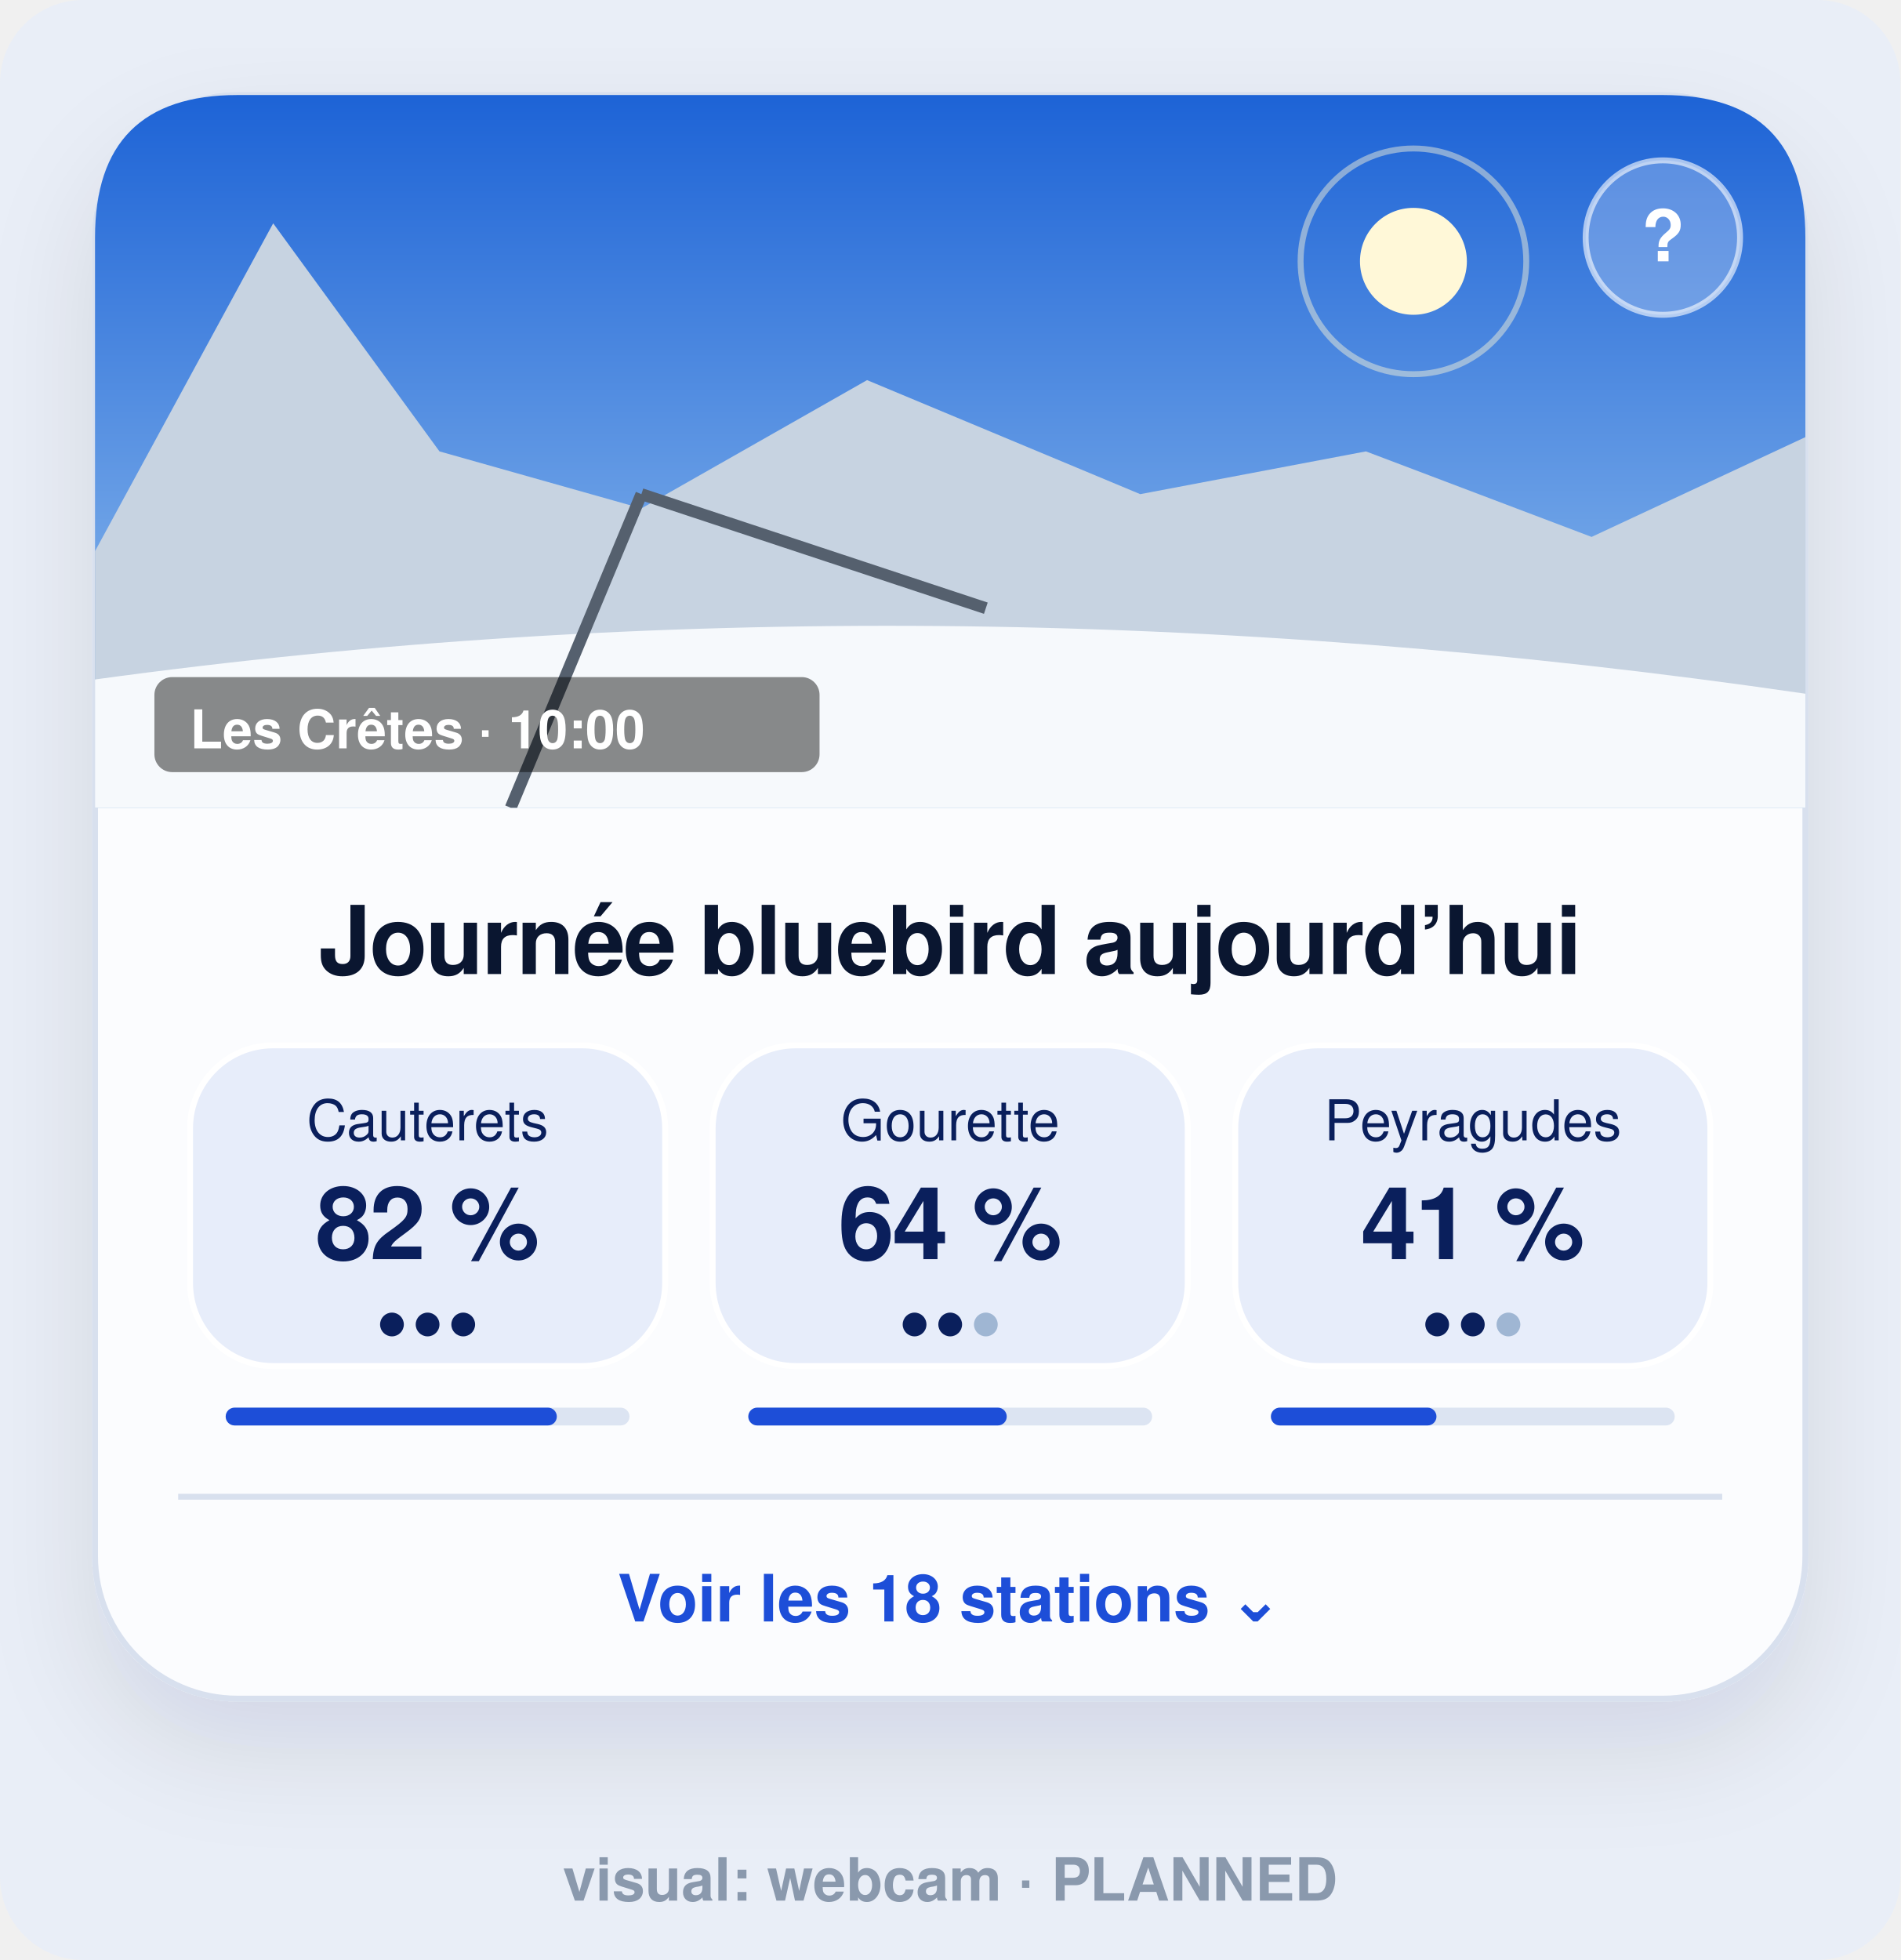
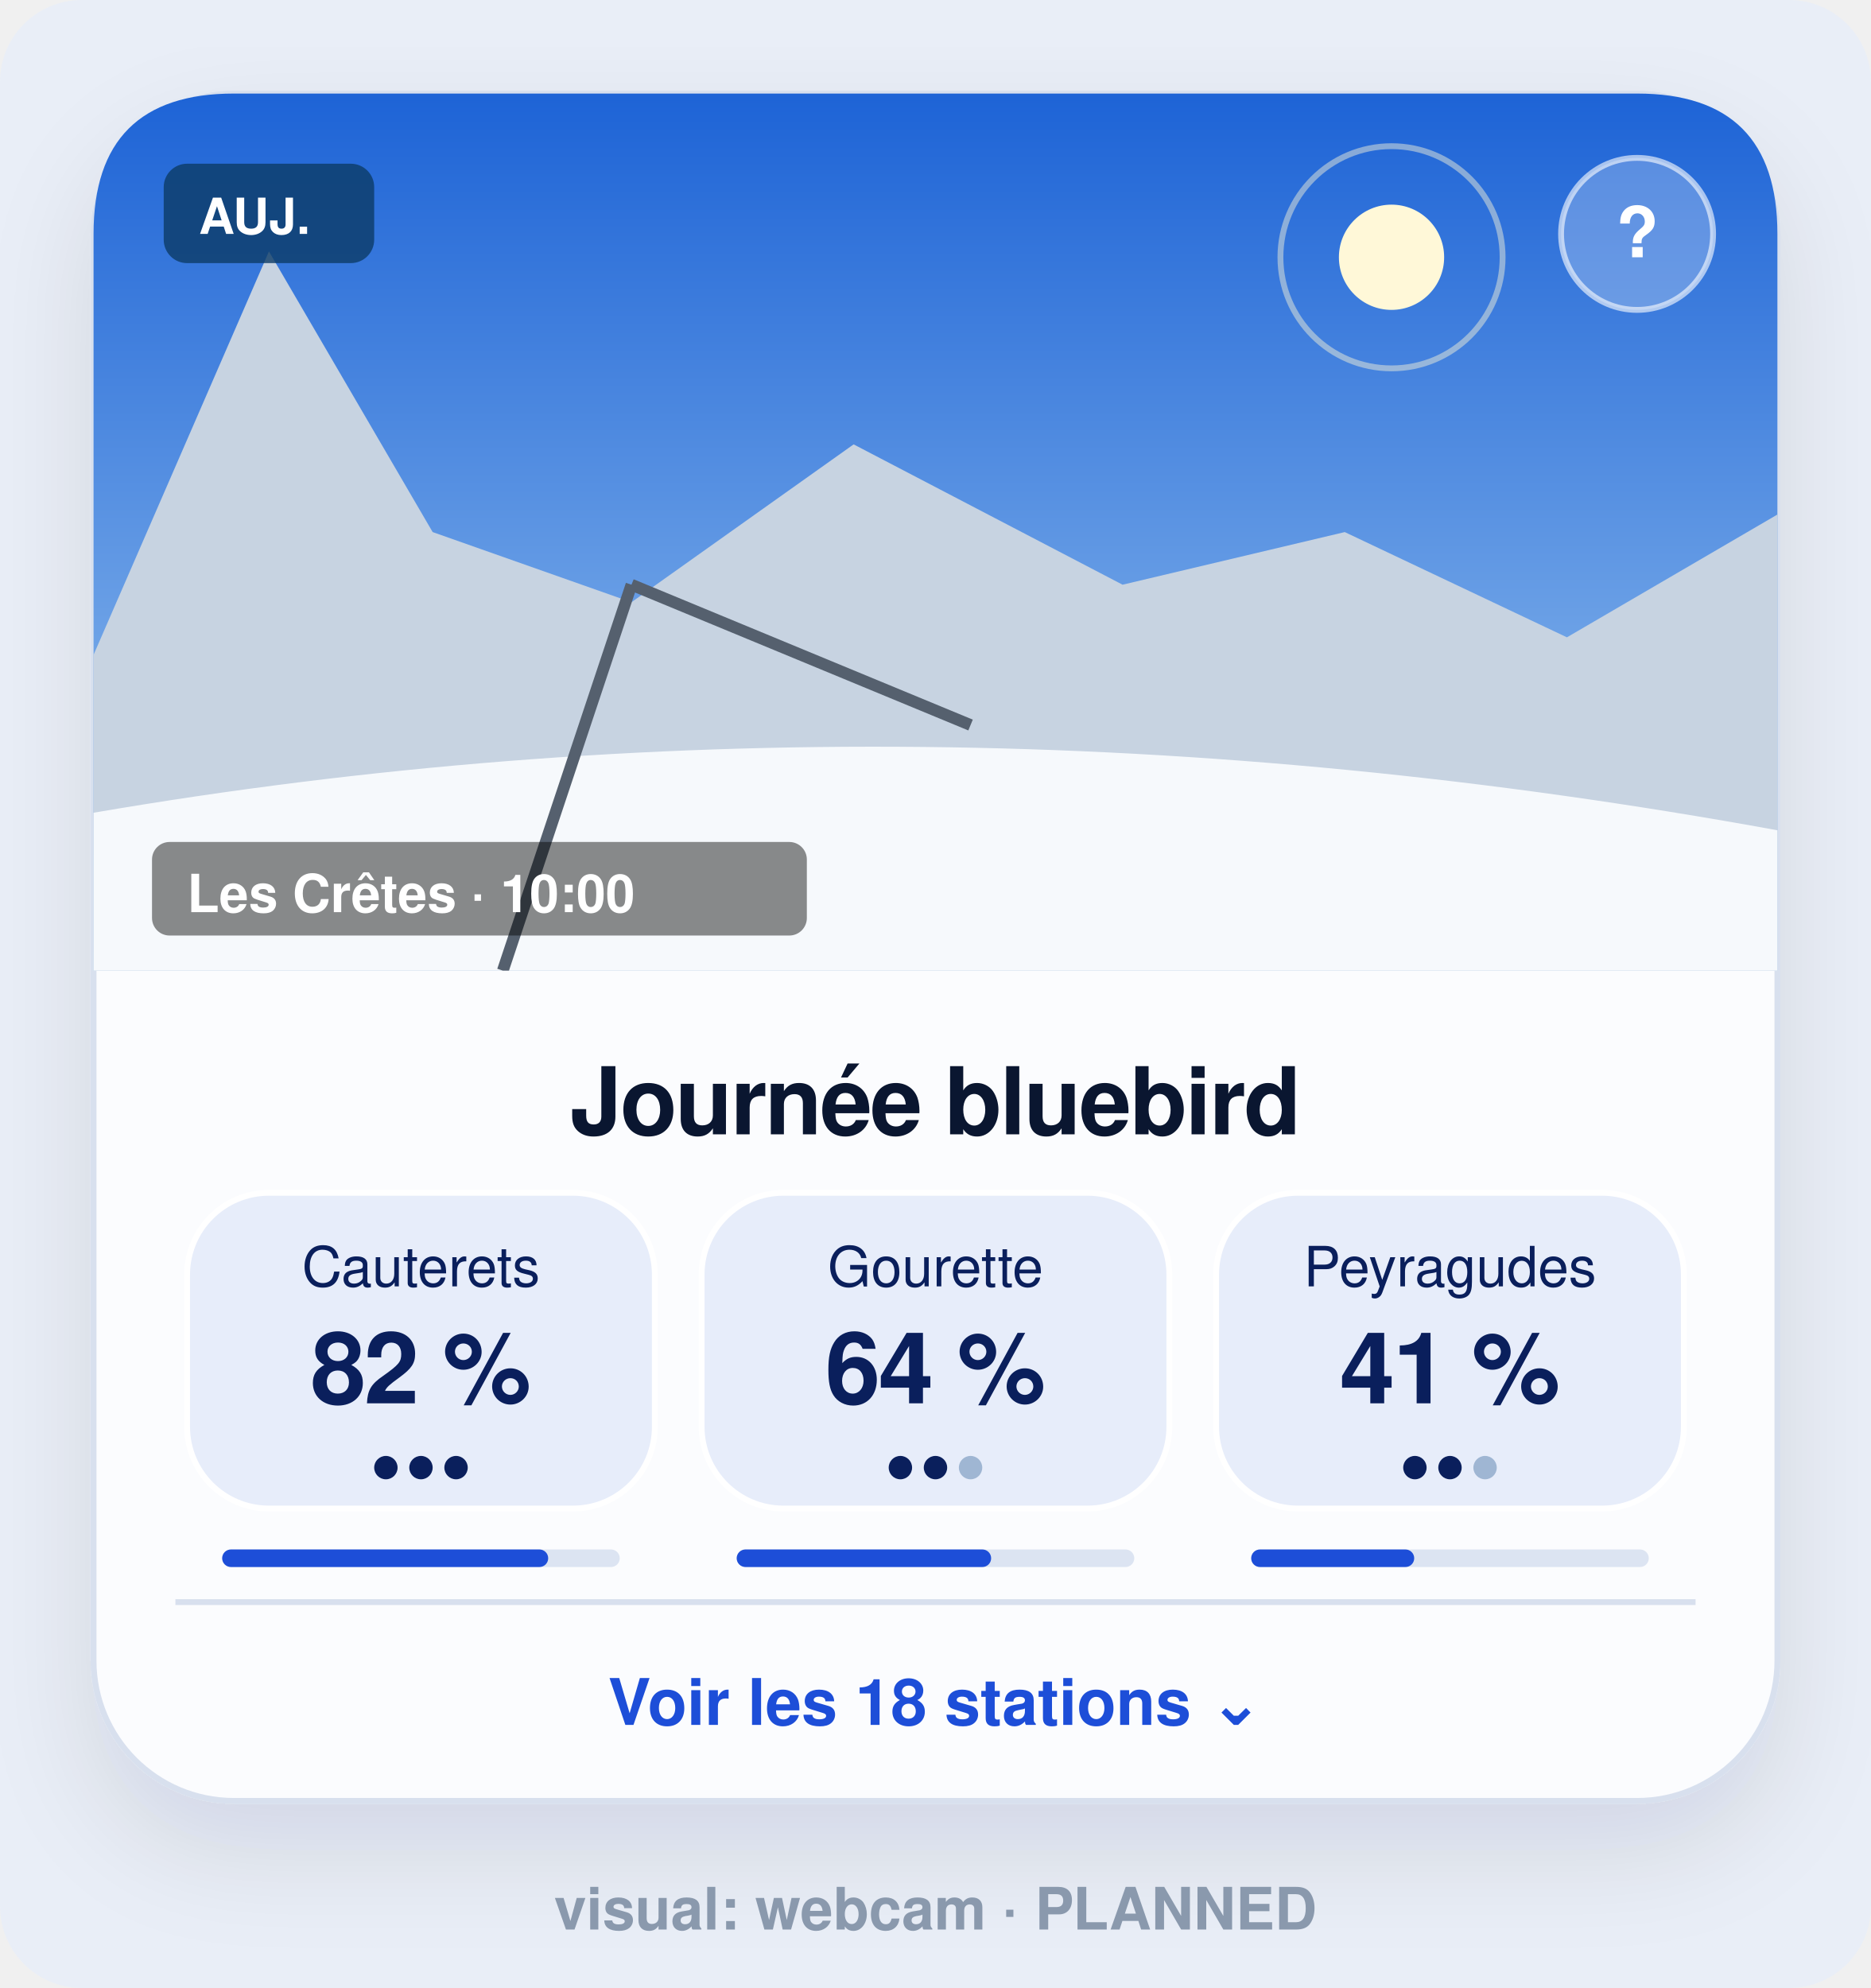
- <svg xmlns="http://www.w3.org/2000/svg" width="320" height="330" viewBox="0 0 320 330" role="img" aria-label="visual: webcam">
-   <rect width="320" height="330" rx="14" fill="#e9eef7" />
+ <svg xmlns="http://www.w3.org/2000/svg" width="320" height="340" viewBox="0 0 320 340" role="img" aria-label="visual: webcam">
+   <rect width="320" height="340" rx="14" fill="#e9eef7" />
  <defs>
    <filter id="sh" x="-20%" y="-20%" width="140%" height="150%">
      <feDropShadow dx="0" dy="8" stdDeviation="9" flood-color="#0f172a" flood-opacity=".10" />
    </filter>
  </defs>
-   <rect x="16" y="16" width="288" height="270" rx="24" fill="#fbfcfe" stroke="#d8e0ee" filter="url(#sh)" />
+   <rect x="16" y="16" width="288" height="292" rx="24" fill="#fbfcfe" stroke="#d8e0ee" filter="url(#sh)" />
  <path d="M40,17 H280" stroke="#ffffff" stroke-width="1.5" />
  <defs>
    <clipPath id="c1">
-       <path d="M16,136 V40 Q16,16 40,16 H280 Q304,16 304,40 V136 Z" />
+       <path d="M16,166 V40 Q16,16 40,16 H280 Q304,16 304,40 V166 Z" />
    </clipPath>
  </defs>
  <defs>
    <linearGradient id="w2" x1="0" y1="0" x2="0" y2="1">
      <stop offset="0" stop-color="#1d63d6" />
      <stop offset="1" stop-color="#9cc7f0" />
    </linearGradient>
  </defs>
  <g clip-path="url(#c1)">
-     <rect x="16" y="16" width="288" height="120" fill="url(#w2)" />
+     <rect x="16" y="16" width="288" height="150" fill="url(#w2)" />
    <circle cx="238" cy="44" r="9" fill="#fff8d8" />
    <circle cx="238" cy="44" r="19" fill="none" stroke="#fff8d8" stroke-opacity=".45" />
-     <path d="M16,92.8 L46,37.6 L74,76 L108,85.6 L146,64 L192,83.2 L230,76 L268,90.4 L304,73.6 V136 H16 Z" fill="#c7d3e1" />
-     <path d="M16,114.4 Q156,95.2 304,116.8 V136 H16 Z" fill="#f6f9fc" />
-     <path d="M86,136 L108,83.2 M108,83.2 L166,102.4" stroke="#55606e" stroke-width="2" />
-     <rect x="26" y="114" width="112" height="16" rx="3" fill="#000" opacity=".45" />
-     <text x="32" y="126" font-family="Sora, 'Segoe UI', Helvetica, Arial, sans-serif" font-size="9" font-weight="600" fill="#fff" text-anchor="start">Les Crêtes · 10:00</text>
+     <path d="M16,112 L46,43 L74,91 L108,103 L146,76 L192,100 L230,91 L268,109 L304,88 V166 H16 Z" fill="#c7d3e1" />
+     <path d="M16,139 Q156,115 304,142 V166 H16 Z" fill="#f6f9fc" />
+     <path d="M86,166 L108,100 M108,100 L166,124" stroke="#55606e" stroke-width="2" />
+     <rect x="26" y="144" width="112" height="16" rx="3" fill="#000" opacity=".45" />
+     <text x="32" y="156" font-family="Sora, 'Segoe UI', Helvetica, Arial, sans-serif" font-size="9" font-weight="600" fill="#fff" text-anchor="start">Les Crêtes · 10:00</text>
  </g>
  <circle cx="280" cy="40" r="13" fill="rgba(255,255,255,.24)" stroke="rgba(255,255,255,.6)" />
  <text x="280" y="44" font-family="Sora, 'Segoe UI', Helvetica, Arial, sans-serif" font-size="12" font-weight="700" fill="#fff" text-anchor="middle">?</text>
-   <text x="160" y="164" font-family="Sora, 'Segoe UI', Helvetica, Arial, sans-serif" font-size="16" font-weight="700" letter-spacing="-0.32" fill="#0a1630" text-anchor="middle">Journée bluebird aujourd’hui</text>
-   <rect x="32" y="176" width="80" height="54" rx="14" fill="#e7edfa" stroke="#ffffff" />
-   <text x="72" y="192" font-family="Sora, 'Segoe UI', Helvetica, Arial, sans-serif" font-size="9.5" font-weight="500" fill="#0a1f5c" text-anchor="middle">Cauterets</text>
-   <text x="72" y="212" font-family="Sora, 'Segoe UI', Helvetica, Arial, sans-serif" font-size="17" font-weight="700" letter-spacing="-0.34" fill="#0a1f5c" text-anchor="middle">82 %</text>
-   <circle cx="66" cy="223" r="2" fill="#0a1f5c" />
-   <circle cx="72" cy="223" r="2" fill="#0a1f5c" />
-   <circle cx="78" cy="223" r="2" fill="#0a1f5c" />
-   <rect x="38" y="237" width="68" height="3" rx="1.5" fill="#dce4f2" />
-   <rect x="38" y="237" width="55.76" height="3" rx="1.5" fill="#1d4ed8" />
-   <rect x="120" y="176" width="80" height="54" rx="14" fill="#e7edfa" stroke="#ffffff" />
-   <text x="160" y="192" font-family="Sora, 'Segoe UI', Helvetica, Arial, sans-serif" font-size="9.5" font-weight="500" fill="#0a1f5c" text-anchor="middle">Gourette</text>
-   <text x="160" y="212" font-family="Sora, 'Segoe UI', Helvetica, Arial, sans-serif" font-size="17" font-weight="700" letter-spacing="-0.34" fill="#0a1f5c" text-anchor="middle">64 %</text>
-   <circle cx="154" cy="223" r="2" fill="#0a1f5c" />
-   <circle cx="160" cy="223" r="2" fill="#0a1f5c" />
-   <circle cx="166" cy="223" r="2" fill="#9fb6d3" />
-   <rect x="126" y="237" width="68" height="3" rx="1.5" fill="#dce4f2" />
-   <rect x="126" y="237" width="43.52" height="3" rx="1.5" fill="#1d4ed8" />
-   <rect x="208" y="176" width="80" height="54" rx="14" fill="#e7edfa" stroke="#ffffff" />
-   <text x="248" y="192" font-family="Sora, 'Segoe UI', Helvetica, Arial, sans-serif" font-size="9.5" font-weight="500" fill="#0a1f5c" text-anchor="middle">Peyragudes</text>
-   <text x="248" y="212" font-family="Sora, 'Segoe UI', Helvetica, Arial, sans-serif" font-size="17" font-weight="700" letter-spacing="-0.34" fill="#0a1f5c" text-anchor="middle">41 %</text>
-   <circle cx="242" cy="223" r="2" fill="#0a1f5c" />
-   <circle cx="248" cy="223" r="2" fill="#0a1f5c" />
-   <circle cx="254" cy="223" r="2" fill="#9fb6d3" />
-   <rect x="214" y="237" width="68" height="3" rx="1.5" fill="#dce4f2" />
-   <rect x="214" y="237" width="27.88" height="3" rx="1.5" fill="#1d4ed8" />
-   <line x1="30" y1="252" x2="290" y2="252" stroke="#d8e0ee" />
-   <text x="160" y="273" font-family="Sora, 'Segoe UI', Helvetica, Arial, sans-serif" font-size="11" font-weight="700" fill="#1d4ed8" text-anchor="middle">Voir les 18 stations  ⌄</text>
-   <text x="160" y="320" font-family="Sora, 'Segoe UI', Helvetica, Arial, sans-serif" font-size="10" font-weight="600" fill="#8a99ad" text-anchor="middle">visual: webcam  ·  PLANNED</text>
+   <g>
+     <rect x="28" y="28" width="36" height="17" rx="4" fill="#0b3b66" opacity="0.8" />
+     <text x="34" y="40" font-family="Sora, 'Segoe UI', Helvetica, Arial, sans-serif" font-size="8.5" font-weight="800" fill="#fff" text-anchor="start">AUJ.</text>
+   </g>
+   <text x="160" y="194" font-family="Sora, 'Segoe UI', Helvetica, Arial, sans-serif" font-size="16" font-weight="700" letter-spacing="-0.32" fill="#0a1630" text-anchor="middle">Journée bluebird</text>
+   <rect x="32" y="204" width="80" height="54" rx="14" fill="#e7edfa" stroke="#ffffff" />
+   <text x="72" y="220" font-family="Sora, 'Segoe UI', Helvetica, Arial, sans-serif" font-size="9.5" font-weight="500" fill="#0a1f5c" text-anchor="middle">Cauterets</text>
+   <text x="72" y="240" font-family="Sora, 'Segoe UI', Helvetica, Arial, sans-serif" font-size="17" font-weight="700" letter-spacing="-0.34" fill="#0a1f5c" text-anchor="middle">82 %</text>
+   <circle cx="66" cy="251" r="2" fill="#0a1f5c" />
+   <circle cx="72" cy="251" r="2" fill="#0a1f5c" />
+   <circle cx="78" cy="251" r="2" fill="#0a1f5c" />
+   <rect x="38" y="265" width="68" height="3" rx="1.5" fill="#dce4f2" />
+   <rect x="38" y="265" width="55.76" height="3" rx="1.5" fill="#1d4ed8" />
+   <rect x="120" y="204" width="80" height="54" rx="14" fill="#e7edfa" stroke="#ffffff" />
+   <text x="160" y="220" font-family="Sora, 'Segoe UI', Helvetica, Arial, sans-serif" font-size="9.5" font-weight="500" fill="#0a1f5c" text-anchor="middle">Gourette</text>
+   <text x="160" y="240" font-family="Sora, 'Segoe UI', Helvetica, Arial, sans-serif" font-size="17" font-weight="700" letter-spacing="-0.34" fill="#0a1f5c" text-anchor="middle">64 %</text>
+   <circle cx="154" cy="251" r="2" fill="#0a1f5c" />
+   <circle cx="160" cy="251" r="2" fill="#0a1f5c" />
+   <circle cx="166" cy="251" r="2" fill="#9fb6d3" />
+   <rect x="126" y="265" width="68" height="3" rx="1.5" fill="#dce4f2" />
+   <rect x="126" y="265" width="43.52" height="3" rx="1.5" fill="#1d4ed8" />
+   <rect x="208" y="204" width="80" height="54" rx="14" fill="#e7edfa" stroke="#ffffff" />
+   <text x="248" y="220" font-family="Sora, 'Segoe UI', Helvetica, Arial, sans-serif" font-size="9.5" font-weight="500" fill="#0a1f5c" text-anchor="middle">Peyragudes</text>
+   <text x="248" y="240" font-family="Sora, 'Segoe UI', Helvetica, Arial, sans-serif" font-size="17" font-weight="700" letter-spacing="-0.34" fill="#0a1f5c" text-anchor="middle">41 %</text>
+   <circle cx="242" cy="251" r="2" fill="#0a1f5c" />
+   <circle cx="248" cy="251" r="2" fill="#0a1f5c" />
+   <circle cx="254" cy="251" r="2" fill="#9fb6d3" />
+   <rect x="214" y="265" width="68" height="3" rx="1.5" fill="#dce4f2" />
+   <rect x="214" y="265" width="27.88" height="3" rx="1.5" fill="#1d4ed8" />
+   <line x1="30" y1="274" x2="290" y2="274" stroke="#d8e0ee" />
+   <text x="160" y="295" font-family="Sora, 'Segoe UI', Helvetica, Arial, sans-serif" font-size="11" font-weight="700" fill="#1d4ed8" text-anchor="middle">Voir les 18 stations  ⌄</text>
+   <text x="160" y="330" font-family="Sora, 'Segoe UI', Helvetica, Arial, sans-serif" font-size="10" font-weight="600" fill="#8a99ad" text-anchor="middle">visual: webcam  ·  PLANNED</text>
</svg>
